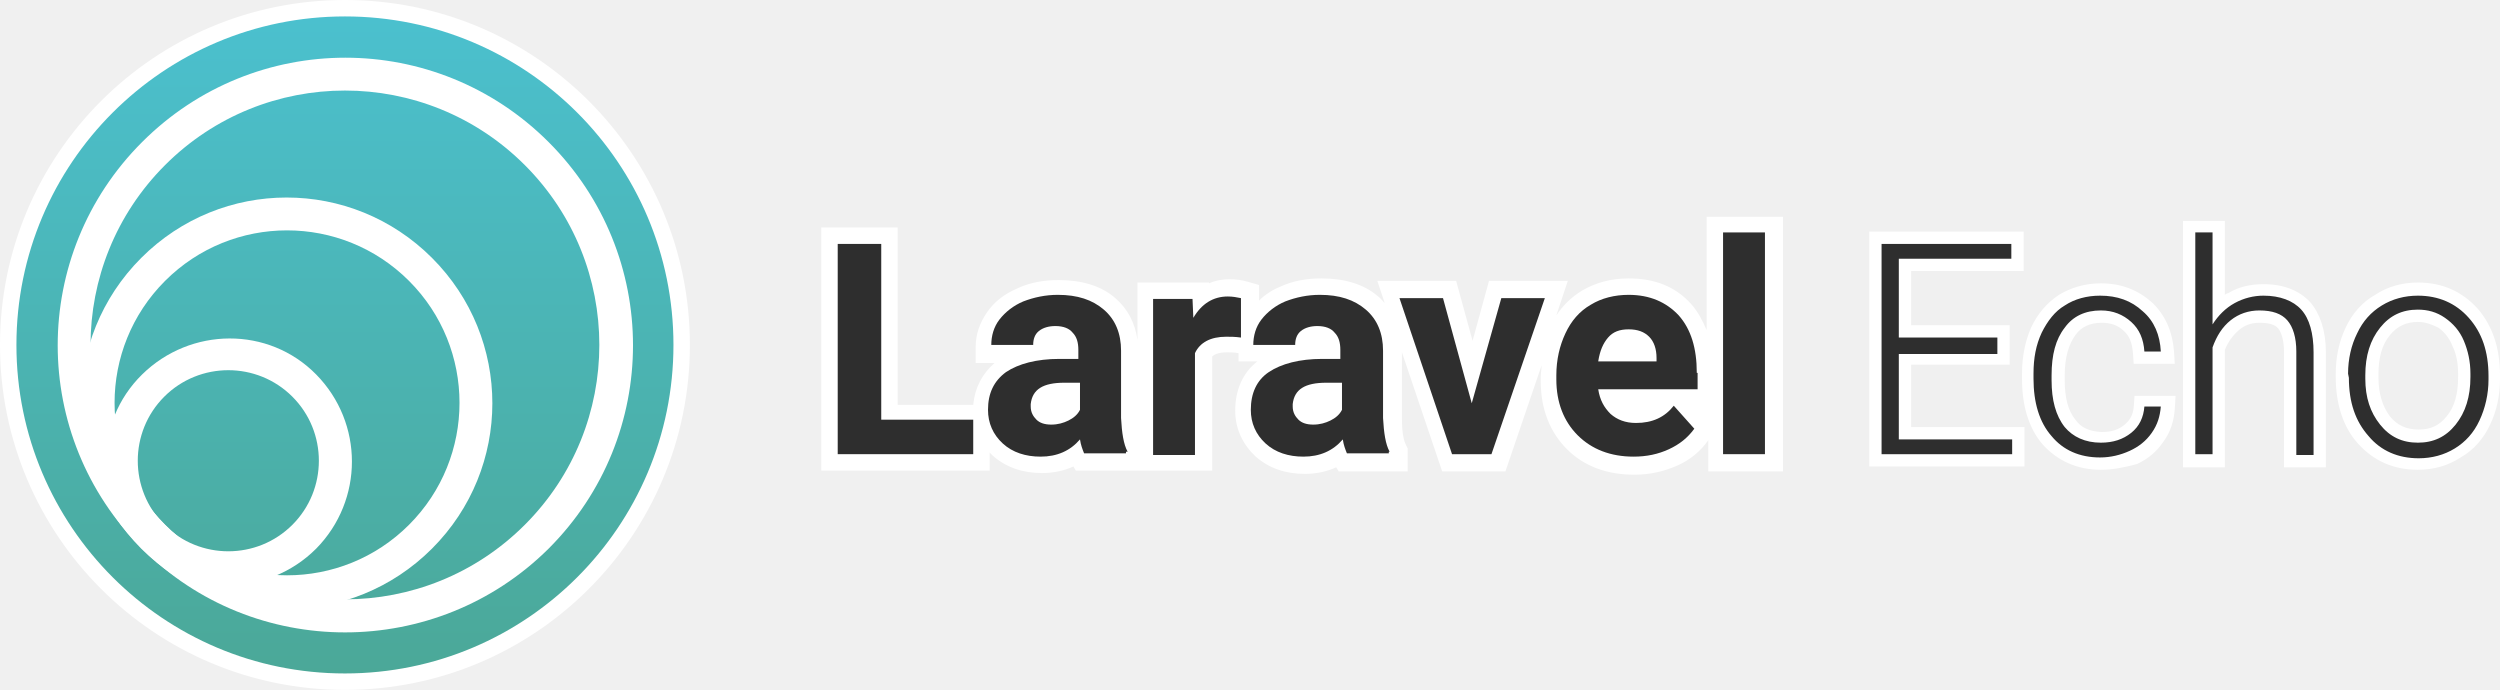
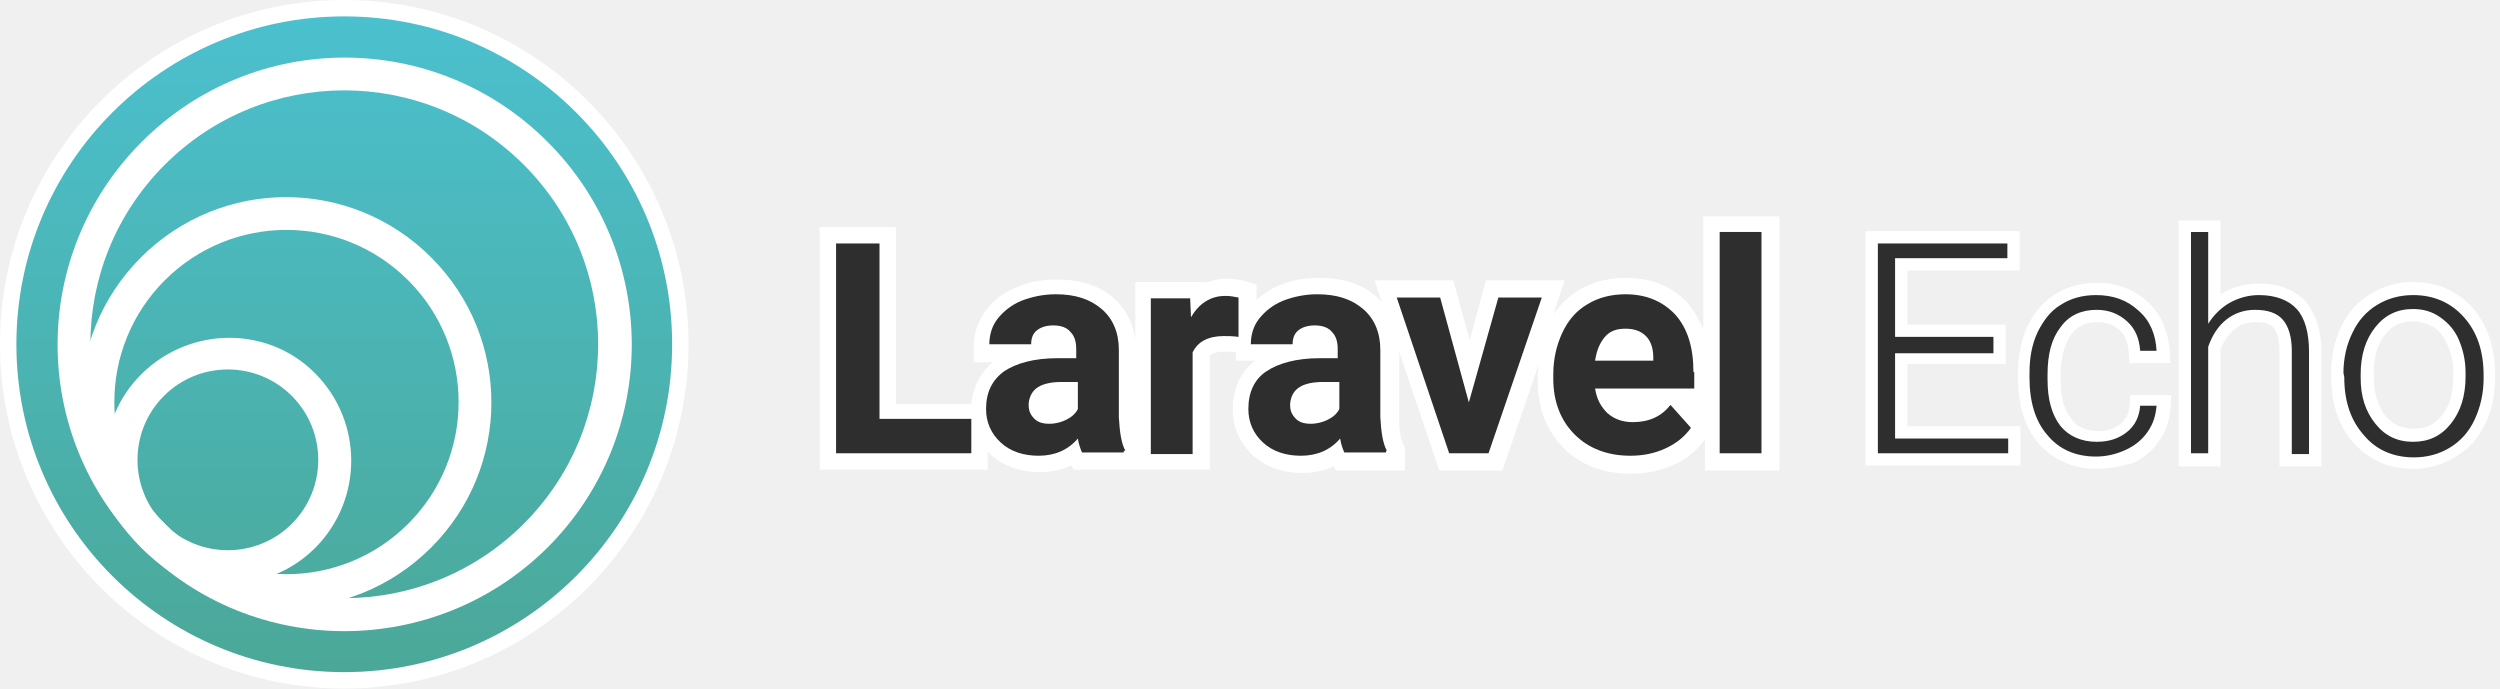
- <svg xmlns="http://www.w3.org/2000/svg" version="1.1" id="Layer_1" x="0px" y="0px" viewBox="0 0 304.4 84" style="enable-background:new 0 0 304.4 84;" xml:space="preserve">
-   <style type="text/css">
- 	.st0{fill:#FFFFFF;}
- 	.st1{fill-rule:evenodd;clip-rule:evenodd;fill:#FFFFFF;}
- 	.st2{fill-rule:evenodd;clip-rule:evenodd;fill:url(#SVGID_1_);}
- 	.st3{fill-rule:evenodd;clip-rule:evenodd;fill:#2E2E2E;}
- 	.st4{fill:#2E2E2E;}
- </style>
-   <path class="st0" d="M207.8,26.3v13.9c-0.5-1.2-1.1-2.3-1.9-3.2c-1.9-2.1-4.4-3.1-7.6-3.1c-2.1,0-4,0.5-5.7,1.5  c-1.3,0.8-2.3,1.8-3.1,3l1.4-4.2h-9.6l-2,7.3l-2-7.3h-9.6l0.9,2.7c-0.3-0.3-0.5-0.6-0.8-0.8c-1.7-1.5-4.1-2.2-6.9-2.2  c-1.8,0-3.5,0.3-5,1c-1,0.4-1.9,1-2.6,1.7l0-1.9l-1.4-0.4c-0.7-0.2-1.4-0.3-2.2-0.3c-0.7,0-1.6,0.1-2.5,0.5l0-0.1h-8.7v7  c-0.3-2.1-1.2-3.8-2.7-5.1c-1.7-1.5-4.1-2.2-6.9-2.2c-1.8,0-3.5,0.3-5,1c-1.6,0.7-2.8,1.6-3.7,2.9c-0.9,1.3-1.4,2.7-1.4,4.2v2h2.3  c-1.5,1.3-2.4,3-2.6,5.1h-9.2V27.7H100v29.6h20.5v-2.2c0.1,0.1,0.3,0.3,0.4,0.4c1.6,1.4,3.6,2.1,6,2.1c1.4,0,2.7-0.3,3.8-0.8  l0.3,0.5h1.2c0,0,0,0,0,0s0,0,0,0h6.3v0h9.1V43.4c0.2-0.2,0.7-0.5,1.8-0.5c0.4,0,0.9,0,1.4,0.1v1h2.3c-1.8,1.4-2.7,3.5-2.7,6  c0,2.2,0.9,4.1,2.5,5.6c1.6,1.4,3.6,2.1,6,2.1c1.4,0,2.7-0.3,3.8-0.8l0.3,0.5h8.4v-2.8l-0.2-0.4c-0.2-0.4-0.5-1.2-0.5-3.2v-8.1  l4.9,14.5h7.7l4.4-12.9c0,0.5-0.1,0.9-0.1,1.4v0.5c0,3.4,1.1,6.2,3.2,8.3c2.1,2.1,4.9,3.1,8.2,3.1c1.9,0,3.6-0.4,5.2-1.1  c1.6-0.7,2.9-1.8,3.8-3.1v3.8h9.1v-31H207.8z" />
-   <g>
-     <g transform="translate(-10 -10)">
-       <circle class="st1" cx="52" cy="52" r="42" />
-       <linearGradient id="SVGID_1_" gradientUnits="userSpaceOnUse" x1="21.387" y1="330.012" x2="21.387" y2="329.012" gradientTransform="matrix(80 0 0 -80 -1659 26413)">
-         <stop offset="0" style="stop-color:#4BC0CE" />
-         <stop offset="1" style="stop-color:#4BA898" />
-       </linearGradient>
-       <circle class="st2" cx="52" cy="52" r="40" />
-       <g>
-         <path class="st1" d="M76.8,76.8c13.7-13.7,13.7-35.8,0-49.5c-13.7-13.7-35.8-13.7-49.5,0c-13.7,13.7-13.7,35.8,0,49.5     C40.9,90.4,63.1,90.4,76.8,76.8L76.8,76.8z M73.9,73.9C86,61.8,86,42.2,73.9,30.1C61.8,18,42.2,18,30.1,30.1s-12.1,31.7,0,43.8     C42.2,86,61.8,86,73.9,73.9z" />
-         <path class="st1" d="M59.8,73.9c8.2-8.2,8.2-21.5,0-29.7c-8.2-8.2-21.5-8.2-29.7,0s-8.2,21.5,0,29.7     C38.3,82.1,51.6,82.1,59.8,73.9z M62.6,76.8c-9.8,9.8-25.6,9.8-35.4,0c-9.8-9.8-9.8-25.6,0-35.4c9.8-9.8,25.6-9.8,35.4,0     C72.4,51.2,72.4,67,62.6,76.8L62.6,76.8z" />
-         <path class="st1" d="M45.6,73.9c4.3-4.3,4.3-11.3,0-15.6c-4.3-4.3-11.3-4.3-15.6,0s-4.3,11.3,0,15.6S41.3,78.2,45.6,73.9z      M48.5,76.8c-5.9,5.9-15.4,5.9-21.2,0c-5.9-5.9-5.9-15.4,0-21.2s15.4-5.9,21.2,0S54.3,70.9,48.5,76.8L48.5,76.8z" />
-       </g>
-     </g>
+ <svg xmlns="http://www.w3.org/2000/svg" width="305" height="84" viewBox="0 0 305 84">
+   <style>.st1{fill:#fff}.st1,.st3{fill-rule:evenodd;clip-rule:evenodd}.st3,.st4{fill:#2e2e2e}</style>
+   <path d="M207.8 26.3v13.9c-.5-1.2-1.1-2.3-1.9-3.2-1.9-2.1-4.4-3.1-7.6-3.1-2.1 0-4 .5-5.7 1.5-1.3.8-2.3 1.8-3.1 3l1.4-4.2h-9.6l-2 7.3-2-7.3h-9.6l.9 2.7c-.3-.3-.5-.6-.8-.8-1.7-1.5-4.1-2.2-6.9-2.2-1.8 0-3.5.3-5 1-1 .4-1.9 1-2.6 1.7v-1.9l-1.4-.4c-.7-.2-1.4-.3-2.2-.3-.7 0-1.6.1-2.5.5v-.1h-8.7v7c-.3-2.1-1.2-3.8-2.7-5.1-1.7-1.5-4.1-2.2-6.9-2.2-1.8 0-3.5.3-5 1-1.6.7-2.8 1.6-3.7 2.9-.9 1.3-1.4 2.7-1.4 4.2v2h2.3c-1.5 1.3-2.4 3-2.6 5.1h-9.2V27.7H100v29.6h20.5v-2.2l.4.4c1.6 1.4 3.6 2.1 6 2.1 1.4 0 2.7-.3 3.8-.8l.3.5h16.6V43.4c.2-.2.7-.5 1.8-.5.4 0 .9 0 1.4.1v1h2.3c-1.8 1.4-2.7 3.5-2.7 6 0 2.2.9 4.1 2.5 5.6 1.6 1.4 3.6 2.1 6 2.1 1.4 0 2.7-.3 3.8-.8l.3.5h8.4v-2.8l-.2-.4c-.2-.4-.5-1.2-.5-3.2v-8.1l4.9 14.5h7.7l4.4-12.9c0 .5-.1.9-.1 1.4v.5c0 3.4 1.1 6.2 3.2 8.3 2.1 2.1 4.9 3.1 8.2 3.1 1.9 0 3.6-.4 5.2-1.1a9 9 0 0 0 3.8-3.1v3.8h9.1v-31h-9.3z" fill="#fff" />
+   <g transform="translate(-10 -10)">
+     <circle class="st1" cx="52" cy="52" r="42" />
+     <linearGradient id="SVGID_1_" gradientUnits="userSpaceOnUse" x1="21.387" y1="330.012" x2="21.387" y2="329.012" gradientTransform="matrix(80 0 0 -80 -1659 26413)">
+       <stop offset="0" stop-color="#4bc0ce" />
+       <stop offset="1" stop-color="#4ba898" />
+     </linearGradient>
+     <circle cx="52" cy="52" r="40" fill-rule="evenodd" clip-rule="evenodd" fill="url(#SVGID_1_)" />
+     <path class="st1" d="M76.8 76.8c13.7-13.7 13.7-35.8 0-49.5-13.7-13.7-35.8-13.7-49.5 0-13.7 13.7-13.7 35.8 0 49.5 13.6 13.6 35.8 13.6 49.5 0zm-2.9-2.9C86 61.8 86 42.2 73.9 30.1 61.8 18 42.2 18 30.1 30.1s-12.1 31.7 0 43.8C42.2 86 61.8 86 73.9 73.9z" />
+     <path class="st1" d="M59.8 73.9c8.2-8.2 8.2-21.5 0-29.7s-21.5-8.2-29.7 0-8.2 21.5 0 29.7 21.5 8.2 29.7 0zm2.8 2.9c-9.8 9.8-25.6 9.8-35.4 0-9.8-9.8-9.8-25.6 0-35.4 9.8-9.8 25.6-9.8 35.4 0 9.8 9.8 9.8 25.6 0 35.4z" />
+     <path class="st1" d="M45.6 73.9c4.3-4.3 4.3-11.3 0-15.6-4.3-4.3-11.3-4.3-15.6 0s-4.3 11.3 0 15.6 11.3 4.3 15.6 0zm2.9 2.9c-5.9 5.9-15.4 5.9-21.2 0-5.9-5.9-5.9-15.4 0-21.2s15.4-5.9 21.2 0 5.8 15.3 0 21.2z" />
  </g>
-   <polygon class="st3" points="107.3,51.1 118.5,51.1 118.5,55.3 102,55.3 102,29.7 107.3,29.7 " />
-   <path class="st3" d="M151.1,41.1c-0.7-0.1-1.3-0.1-1.8-0.1c-1.9,0-3.2,0.7-3.8,2v12.4h-5.1v-19h4.8l0.1,2.3c1-1.7,2.4-2.6,4.2-2.6  c0.6,0,1.1,0.1,1.6,0.2L151.1,41.1L151.1,41.1z" />
-   <g>
-     <polygon class="st4" points="164.1,55.3 164.1,55.3 164.1,55.3  " />
-     <path class="st4" d="M169.2,55c-0.5-0.9-0.7-2.3-0.8-4.1v-8.2c0-2.1-0.7-3.8-2.1-5c-1.4-1.2-3.2-1.8-5.6-1.8   c-1.5,0-2.9,0.3-4.2,0.8c-1.2,0.5-2.2,1.3-2.9,2.2c-0.7,0.9-1,2-1,3.1h5.1c0-0.7,0.2-1.3,0.7-1.7c0.5-0.4,1.2-0.6,2-0.6   c1,0,1.7,0.3,2.1,0.8c0.5,0.5,0.7,1.2,0.7,2.1v1.1H161c-2.8,0-5,0.6-6.5,1.6s-2.2,2.6-2.2,4.6c0,1.6,0.6,3,1.8,4.1   c1.2,1.1,2.8,1.6,4.6,1.6c2,0,3.6-0.7,4.8-2.1c0.1,0.7,0.3,1.2,0.5,1.7h5.1V55z M163.4,49.9c-0.3,0.6-0.8,1-1.4,1.3   c-0.6,0.3-1.3,0.5-2.1,0.5l0,0c-0.8,0-1.4-0.2-1.8-0.6c-0.4-0.4-0.7-0.9-0.7-1.6l0-0.3c0.2-1.8,1.5-2.6,4.1-2.6h1.9V49.9z" />
-   </g>
-   <polygon class="st3" points="179.2,49.1 182.8,36.3 188.1,36.3 181.6,55.3 176.8,55.3 170.4,36.3 175.7,36.3 179.2,49.1 " />
-   <path class="st4" d="M206.6,45.4c0-3-0.7-5.3-2.2-7c-1.5-1.6-3.5-2.5-6.1-2.5c-1.7,0-3.3,0.4-4.6,1.2c-1.4,0.8-2.4,2-3.1,3.5  c-0.7,1.5-1.1,3.2-1.1,5.1v0.5c0,2.8,0.9,5.1,2.6,6.8c1.7,1.7,4,2.6,6.8,2.6c1.6,0,3-0.3,4.3-0.9c1.3-0.6,2.3-1.4,3.1-2.5l-2.5-2.8  c-1.1,1.4-2.6,2.1-4.6,2.1c-1.3,0-2.3-0.4-3.1-1.1c-0.8-0.8-1.3-1.7-1.5-3h12.1V45.4z M201.7,44h-7.1c0.2-1.3,0.6-2.2,1.2-2.9  c0.6-0.7,1.4-1,2.5-1v0c1.1,0,1.9,0.3,2.5,0.9c0.6,0.6,0.9,1.5,0.9,2.6V44z" />
-   <polygon class="st3" points="214.9,55.3 209.8,55.3 209.8,28.3 214.9,28.3 214.9,55.3 " />
-   <path class="st4" d="M137.3,55c-0.5-0.9-0.7-2.3-0.8-4.1v-8.2c0-2.1-0.7-3.8-2.1-5c-1.4-1.2-3.2-1.8-5.6-1.8c-1.5,0-2.9,0.3-4.2,0.8  c-1.2,0.5-2.2,1.3-2.9,2.2c-0.7,0.9-1,2-1,3.1h5.1c0-0.7,0.2-1.3,0.7-1.7c0.5-0.4,1.2-0.6,2-0.6c1,0,1.7,0.3,2.1,0.8  c0.5,0.5,0.7,1.2,0.7,2.1v1.1h-2.3c-2.8,0-5,0.6-6.5,1.6c-1.5,1.1-2.2,2.6-2.2,4.6c0,1.6,0.6,3,1.8,4.1c1.2,1.1,2.8,1.6,4.6,1.6  c2,0,3.6-0.7,4.8-2.1c0.1,0.7,0.3,1.2,0.5,1.7h5.1V55z M131.5,49.9c-0.3,0.6-0.8,1-1.4,1.3c-0.6,0.3-1.3,0.5-2.1,0.5l0,0  c-0.8,0-1.4-0.2-1.8-0.6c-0.4-0.4-0.7-0.9-0.7-1.6l0-0.3c0.2-1.8,1.5-2.6,4.1-2.6h1.9V49.9z" />
-   <path class="st1" d="M255.8,57.2c-2.9,0-5.3-1.1-7.1-3.1c-1.7-2-2.5-4.7-2.5-8v-0.6c0-2.1,0.4-4,1.1-5.6c0.8-1.7,1.9-3,3.4-4  c1.5-0.9,3.2-1.4,5.1-1.4c2.5,0,4.5,0.8,6.2,2.3c1.6,1.5,2.5,3.5,2.7,5.9l0.1,1.6h-5l-0.1-1.4c-0.1-1.1-0.4-2-1.1-2.6  c-0.7-0.7-1.6-1-2.7-1c-1.4,0-2.5,0.5-3.2,1.5c-0.8,1.1-1.3,2.7-1.3,4.9v0.6c0,2.1,0.4,3.7,1.3,4.8c0.7,1,1.7,1.4,3.1,1.5h0.2  c1.1,0,2-0.3,2.7-0.9c0.7-0.6,1-1.2,1.1-2.1l0.1-1.4h5l-0.1,1.6c-0.1,1.4-0.5,2.8-1.4,4c-0.8,1.2-1.9,2.1-3.2,2.7  C258.7,56.9,257.3,57.2,255.8,57.2z M294.4,57.2c-3,0-5.4-1.1-7.3-3.2c-1.8-2-2.7-4.8-2.7-8.1v-0.4c0-2,0.4-3.9,1.2-5.6  c0.8-1.7,2-3.1,3.6-4c1.5-1,3.3-1.5,5.2-1.5c3,0,5.4,1.1,7.3,3.2c1.8,2.1,2.7,4.8,2.7,8.1v0.4c0,2.1-0.4,3.9-1.2,5.6  c-0.8,1.7-2,3.1-3.6,4C298.1,56.7,296.3,57.2,294.4,57.2z M294.4,39.2c-1.4,0-2.5,0.5-3.4,1.6c-1,1.2-1.4,2.8-1.4,4.8v0.4  c0,1.9,0.5,3.5,1.4,4.7c0.9,1.1,2,1.6,3.5,1.6c1.5,0,2.5-0.5,3.4-1.6c1-1.2,1.4-2.8,1.4-4.8v-0.4c0-1.2-0.2-2.4-0.7-3.4  c-0.4-1-1-1.7-1.7-2.2C296.1,39.5,295.3,39.2,294.4,39.2z M227.6,56.8V28.2h18.8v4.8h-13.7v6.6h12v4.8h-12V52h13.8v4.8H227.6z   M278.1,56.8v-14c0-1.3-0.3-2.3-0.7-2.8c-0.4-0.5-1.2-0.7-2.3-0.7c-1,0-1.8,0.3-2.5,0.9c-0.7,0.6-1.3,1.4-1.7,2.4v14.3h-5.1v-30h5.1  v9c0.1-0.1,0.3-0.2,0.4-0.2c1.3-0.8,2.8-1.1,4.3-1.1c2.5,0,4.4,0.8,5.7,2.2c1.2,1.4,1.9,3.5,1.9,6.1v14H278.1z" />
-   <path class="st3" d="M243.2,43.1h-12v10.4H245v1.8h-15.9V29.7h15.8v1.8h-13.7v9.6h12L243.2,43.1L243.2,43.1z M255.8,53.9  c1.5,0,2.7-0.4,3.7-1.2c1-0.8,1.5-1.9,1.6-3.2h2c-0.1,1.2-0.4,2.2-1.1,3.2s-1.6,1.7-2.7,2.2c-1.1,0.5-2.3,0.8-3.6,0.8  c-2.5,0-4.5-0.9-5.9-2.6c-1.5-1.7-2.2-4.1-2.2-7v-0.6c0-1.9,0.3-3.5,1-5c0.7-1.4,1.6-2.6,2.8-3.3c1.2-0.8,2.7-1.2,4.3-1.2  c2.1,0,3.8,0.6,5.2,1.9c1.4,1.2,2.1,2.9,2.2,4.9h-2c-0.1-1.5-0.6-2.7-1.6-3.6c-1-0.9-2.2-1.4-3.7-1.4c-1.9,0-3.4,0.7-4.4,2.1  c-1.1,1.4-1.6,3.3-1.6,5.8v0.6c0,2.4,0.5,4.3,1.6,5.7C252.4,53.2,253.9,53.9,255.8,53.9L255.8,53.9z M269.4,39.5  c0.7-1.1,1.6-2,2.7-2.6c1.1-0.6,2.3-0.9,3.5-0.9c2,0,3.6,0.6,4.6,1.7c1,1.1,1.5,2.9,1.5,5.2v12.5h-2.1V42.8c0-1.7-0.4-3-1.1-3.8  c-0.7-0.8-1.8-1.2-3.4-1.2c-1.3,0-2.5,0.4-3.5,1.2c-1,0.8-1.7,1.9-2.2,3.3v13h-2.1v-27h2.1L269.4,39.5L269.4,39.5z M285.9,45.5  c0-1.8,0.4-3.5,1.1-4.9c0.7-1.5,1.7-2.6,3-3.4c1.3-0.8,2.8-1.2,4.4-1.2c2.5,0,4.6,0.9,6.2,2.7c1.6,1.8,2.4,4.1,2.4,7.1v0.4  c0,1.8-0.4,3.5-1.1,5c-0.7,1.5-1.7,2.6-3,3.4c-1.3,0.8-2.8,1.2-4.4,1.2c-2.5,0-4.6-0.9-6.1-2.7c-1.6-1.8-2.4-4.1-2.4-7.1L285.9,45.5  L285.9,45.5z M288,46.1c0,2.3,0.6,4.1,1.8,5.6c1.2,1.5,2.7,2.2,4.6,2.2c1.9,0,3.4-0.7,4.6-2.2c1.2-1.5,1.8-3.4,1.8-5.8v-0.4  c0-1.5-0.3-2.8-0.8-4c-0.5-1.2-1.3-2.1-2.3-2.8c-1-0.7-2.1-1-3.3-1c-1.9,0-3.4,0.7-4.6,2.2c-1.2,1.5-1.8,3.4-1.8,5.8L288,46.1  L288,46.1z" />
+   <path class="st3" d="M107.3 51.1h11.2v4.2H102V29.7h5.3zM151.1 41.1c-.7-.1-1.3-.1-1.8-.1-1.9 0-3.2.7-3.8 2v12.4h-5.1v-19h4.8l.1 2.3c1-1.7 2.4-2.6 4.2-2.6.6 0 1.1.1 1.6.2v4.8z" />
+   <path class="st4" d="M164.1 55.3zM169.2 55c-.5-.9-.7-2.3-.8-4.1v-8.2c0-2.1-.7-3.8-2.1-5-1.4-1.2-3.2-1.8-5.6-1.8-1.5 0-2.9.3-4.2.8-1.2.5-2.2 1.3-2.9 2.2-.7.9-1 2-1 3.1h5.1c0-.7.2-1.3.7-1.7.5-.4 1.2-.6 2-.6 1 0 1.7.3 2.1.8.5.5.7 1.2.7 2.1v1.1H161c-2.8 0-5 .6-6.5 1.6s-2.2 2.6-2.2 4.6c0 1.6.6 3 1.8 4.1 1.2 1.1 2.8 1.6 4.6 1.6 2 0 3.6-.7 4.8-2.1.1.7.3 1.2.5 1.7h5.1V55zm-5.8-5.1c-.3.6-.8 1-1.4 1.3-.6.3-1.3.5-2.1.5s-1.4-.2-1.8-.6c-.4-.4-.7-.9-.7-1.6v-.3c.2-1.8 1.5-2.6 4.1-2.6h1.9v3.3z" />
+   <path class="st3" d="m179.2 49.1 3.6-12.8h5.3l-6.5 19h-4.8l-6.4-19h5.3l3.5 12.8z" />
+   <path class="st4" d="M206.6 45.4c0-3-.7-5.3-2.2-7-1.5-1.6-3.5-2.5-6.1-2.5-1.7 0-3.3.4-4.6 1.2-1.4.8-2.4 2-3.1 3.5-.7 1.5-1.1 3.2-1.1 5.1v.5c0 2.8.9 5.1 2.6 6.8 1.7 1.7 4 2.6 6.8 2.6 1.6 0 3-.3 4.3-.9 1.3-.6 2.3-1.4 3.1-2.5l-2.5-2.8c-1.1 1.4-2.6 2.1-4.6 2.1-1.3 0-2.3-.4-3.1-1.1-.8-.8-1.3-1.7-1.5-3h12.1v-2zm-4.9-1.4h-7.1c.2-1.3.6-2.2 1.2-2.9.6-.7 1.4-1 2.5-1s1.9.3 2.5.9c.6.6.9 1.5.9 2.6v.4z" />
+   <path class="st3" d="M214.9 55.3h-5.1v-27h5.1v27z" />
+   <path class="st4" d="M137.3 55c-.5-.9-.7-2.3-.8-4.1v-8.2c0-2.1-.7-3.8-2.1-5-1.4-1.2-3.2-1.8-5.6-1.8-1.5 0-2.9.3-4.2.8-1.2.5-2.2 1.3-2.9 2.2-.7.9-1 2-1 3.1h5.1c0-.7.2-1.3.7-1.7.5-.4 1.2-.6 2-.6 1 0 1.7.3 2.1.8.5.5.7 1.2.7 2.1v1.1H129c-2.8 0-5 .6-6.5 1.6-1.5 1.1-2.2 2.6-2.2 4.6 0 1.6.6 3 1.8 4.1 1.2 1.1 2.8 1.6 4.6 1.6 2 0 3.6-.7 4.8-2.1.1.7.3 1.2.5 1.7h5.1V55zm-5.8-5.1c-.3.6-.8 1-1.4 1.3-.6.3-1.3.5-2.1.5s-1.4-.2-1.8-.6c-.4-.4-.7-.9-.7-1.6v-.3c.2-1.8 1.5-2.6 4.1-2.6h1.9v3.3z" />
+   <path class="st1" d="M255.8 57.2c-2.9 0-5.3-1.1-7.1-3.1-1.7-2-2.5-4.7-2.5-8v-.6c0-2.1.4-4 1.1-5.6.8-1.7 1.9-3 3.4-4 1.5-.9 3.2-1.4 5.1-1.4 2.5 0 4.5.8 6.2 2.3 1.6 1.5 2.5 3.5 2.7 5.9l.1 1.6h-5l-.1-1.4c-.1-1.1-.4-2-1.1-2.6-.7-.7-1.6-1-2.7-1-1.4 0-2.5.5-3.2 1.5-.8 1.1-1.3 2.7-1.3 4.9v.6c0 2.1.4 3.7 1.3 4.8.7 1 1.7 1.4 3.1 1.5h.2c1.1 0 2-.3 2.7-.9.7-.6 1-1.2 1.1-2.1l.1-1.4h5l-.1 1.6c-.1 1.4-.5 2.8-1.4 4-.8 1.2-1.9 2.1-3.2 2.7-1.5.4-2.9.7-4.4.7zm38.6 0c-3 0-5.4-1.1-7.3-3.2-1.8-2-2.7-4.8-2.7-8.1v-.4c0-2 .4-3.9 1.2-5.6.8-1.7 2-3.1 3.6-4 1.5-1 3.3-1.5 5.2-1.5 3 0 5.4 1.1 7.3 3.2 1.8 2.1 2.7 4.8 2.7 8.1v.4c0 2.1-.4 3.9-1.2 5.6-.8 1.7-2 3.1-3.6 4-1.5 1-3.3 1.5-5.2 1.5zm0-18c-1.4 0-2.5.5-3.4 1.6-1 1.2-1.4 2.8-1.4 4.8v.4c0 1.9.5 3.5 1.4 4.7.9 1.1 2 1.6 3.5 1.6s2.5-.5 3.4-1.6c1-1.2 1.4-2.8 1.4-4.8v-.4c0-1.2-.2-2.4-.7-3.4-.4-1-1-1.7-1.7-2.2-.8-.4-1.6-.7-2.5-.7zm-66.8 17.6V28.2h18.8V33h-13.7v6.6h12v4.8h-12V52h13.8v4.8h-18.9zm50.5 0v-14c0-1.3-.3-2.3-.7-2.8-.4-.5-1.2-.7-2.3-.7-1 0-1.8.3-2.5.9-.7.6-1.3 1.4-1.7 2.4v14.3h-5.1v-30h5.1v9c.1-.1.3-.2.4-.2 1.3-.8 2.8-1.1 4.3-1.1 2.5 0 4.4.8 5.7 2.2 1.2 1.4 1.9 3.5 1.9 6.1v14h-5.1z" />
+   <path class="st3" d="M243.2 43.1h-12v10.4H245v1.8h-15.9V29.7h15.8v1.8h-13.7v9.6h12v2zm12.6 10.8c1.5 0 2.7-.4 3.7-1.2 1-.8 1.5-1.9 1.6-3.2h2c-.1 1.2-.4 2.2-1.1 3.2s-1.6 1.7-2.7 2.2c-1.1.5-2.3.8-3.6.8-2.5 0-4.5-.9-5.9-2.6-1.5-1.7-2.2-4.1-2.2-7v-.6c0-1.9.3-3.5 1-5 .7-1.4 1.6-2.6 2.8-3.3 1.2-.8 2.7-1.2 4.3-1.2 2.1 0 3.8.6 5.2 1.9 1.4 1.2 2.1 2.9 2.2 4.9h-2c-.1-1.5-.6-2.7-1.6-3.6-1-.9-2.2-1.4-3.7-1.4-1.9 0-3.4.7-4.4 2.1-1.1 1.4-1.6 3.3-1.6 5.8v.6c0 2.4.5 4.3 1.6 5.7 1 1.2 2.5 1.9 4.4 1.9zm13.6-14.4c.7-1.1 1.6-2 2.7-2.6 1.1-.6 2.3-.9 3.5-.9 2 0 3.6.6 4.6 1.7 1 1.1 1.5 2.9 1.5 5.2v12.5h-2.1V42.8c0-1.7-.4-3-1.1-3.8-.7-.8-1.8-1.2-3.4-1.2-1.3 0-2.5.4-3.5 1.2-1 .8-1.7 1.9-2.2 3.3v13h-2.1v-27h2.1v11.2zm16.5 6c0-1.8.4-3.5 1.1-4.9.7-1.5 1.7-2.6 3-3.4 1.3-.8 2.8-1.2 4.4-1.2 2.5 0 4.6.9 6.2 2.7 1.6 1.8 2.4 4.1 2.4 7.1v.4c0 1.8-.4 3.5-1.1 5-.7 1.5-1.7 2.6-3 3.4-1.3.8-2.8 1.2-4.4 1.2-2.5 0-4.6-.9-6.1-2.7-1.6-1.8-2.4-4.1-2.4-7.1l-.1-.5zm2.1.6c0 2.3.6 4.1 1.8 5.6 1.2 1.5 2.7 2.2 4.6 2.2 1.9 0 3.4-.7 4.6-2.2 1.2-1.5 1.8-3.4 1.8-5.8v-.4c0-1.5-.3-2.8-.8-4-.5-1.2-1.3-2.1-2.3-2.8-1-.7-2.1-1-3.3-1-1.9 0-3.4.7-4.6 2.2-1.2 1.5-1.8 3.4-1.8 5.8v.4z" />
</svg>
